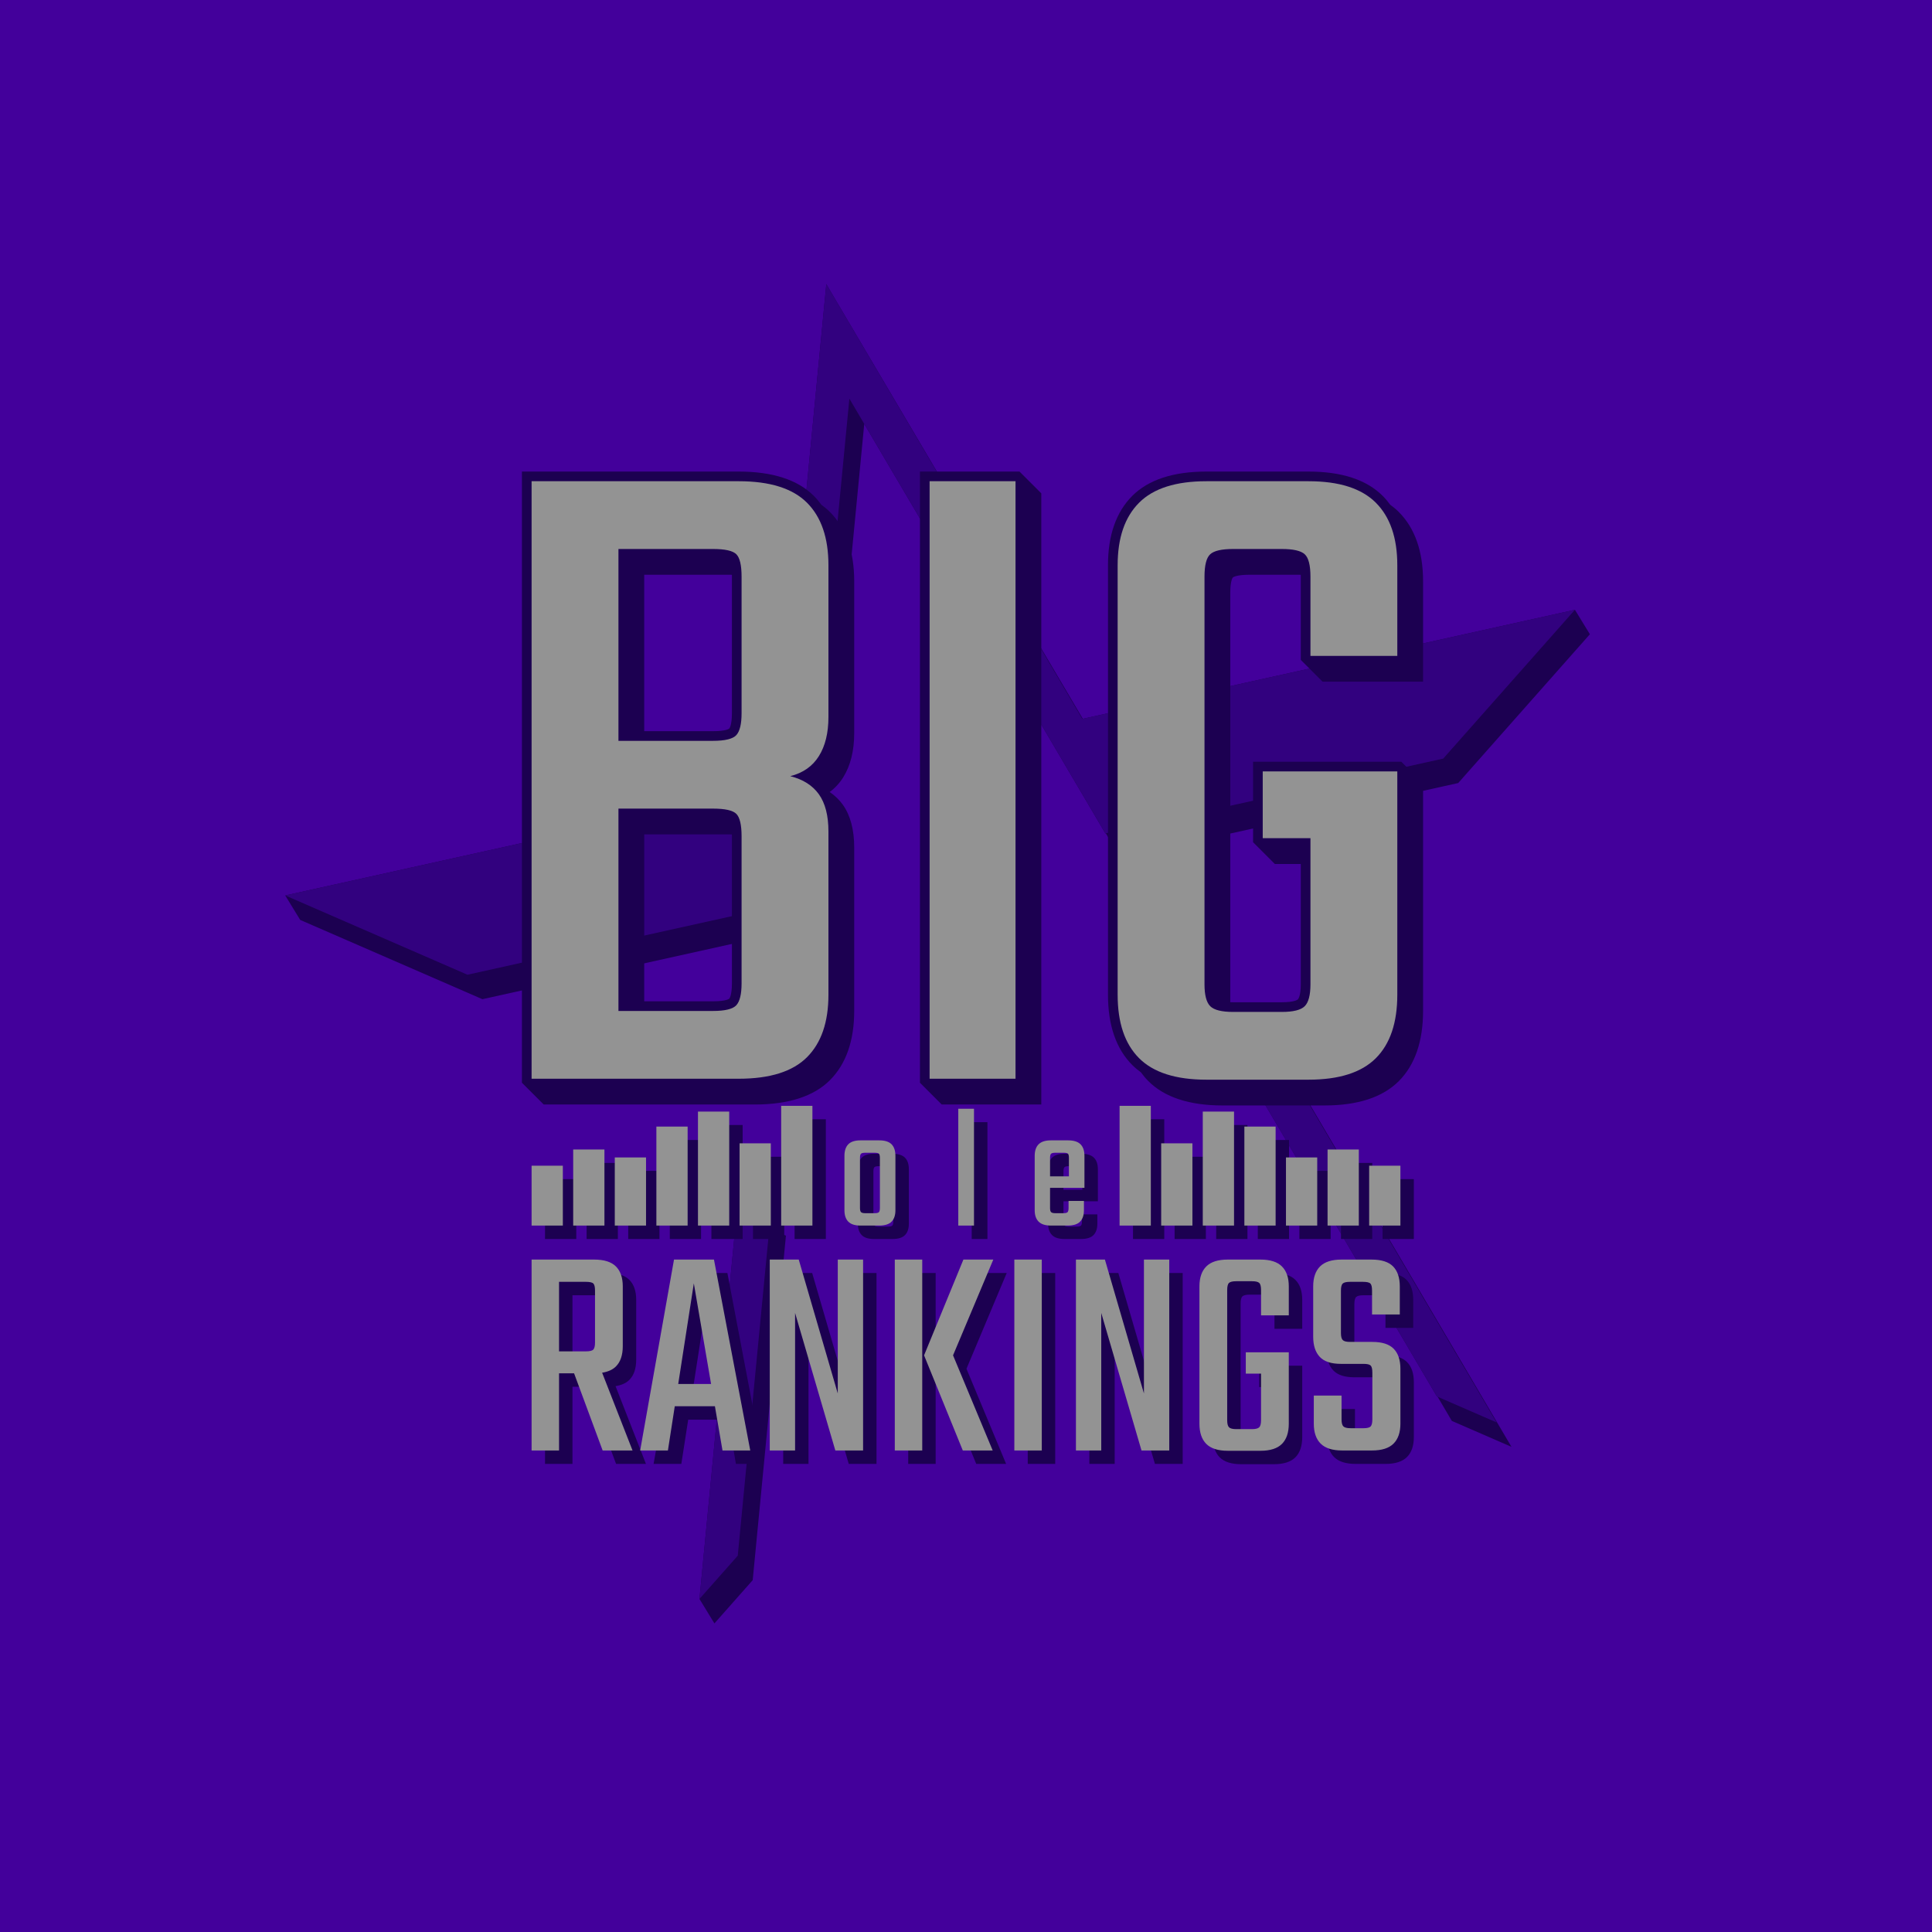
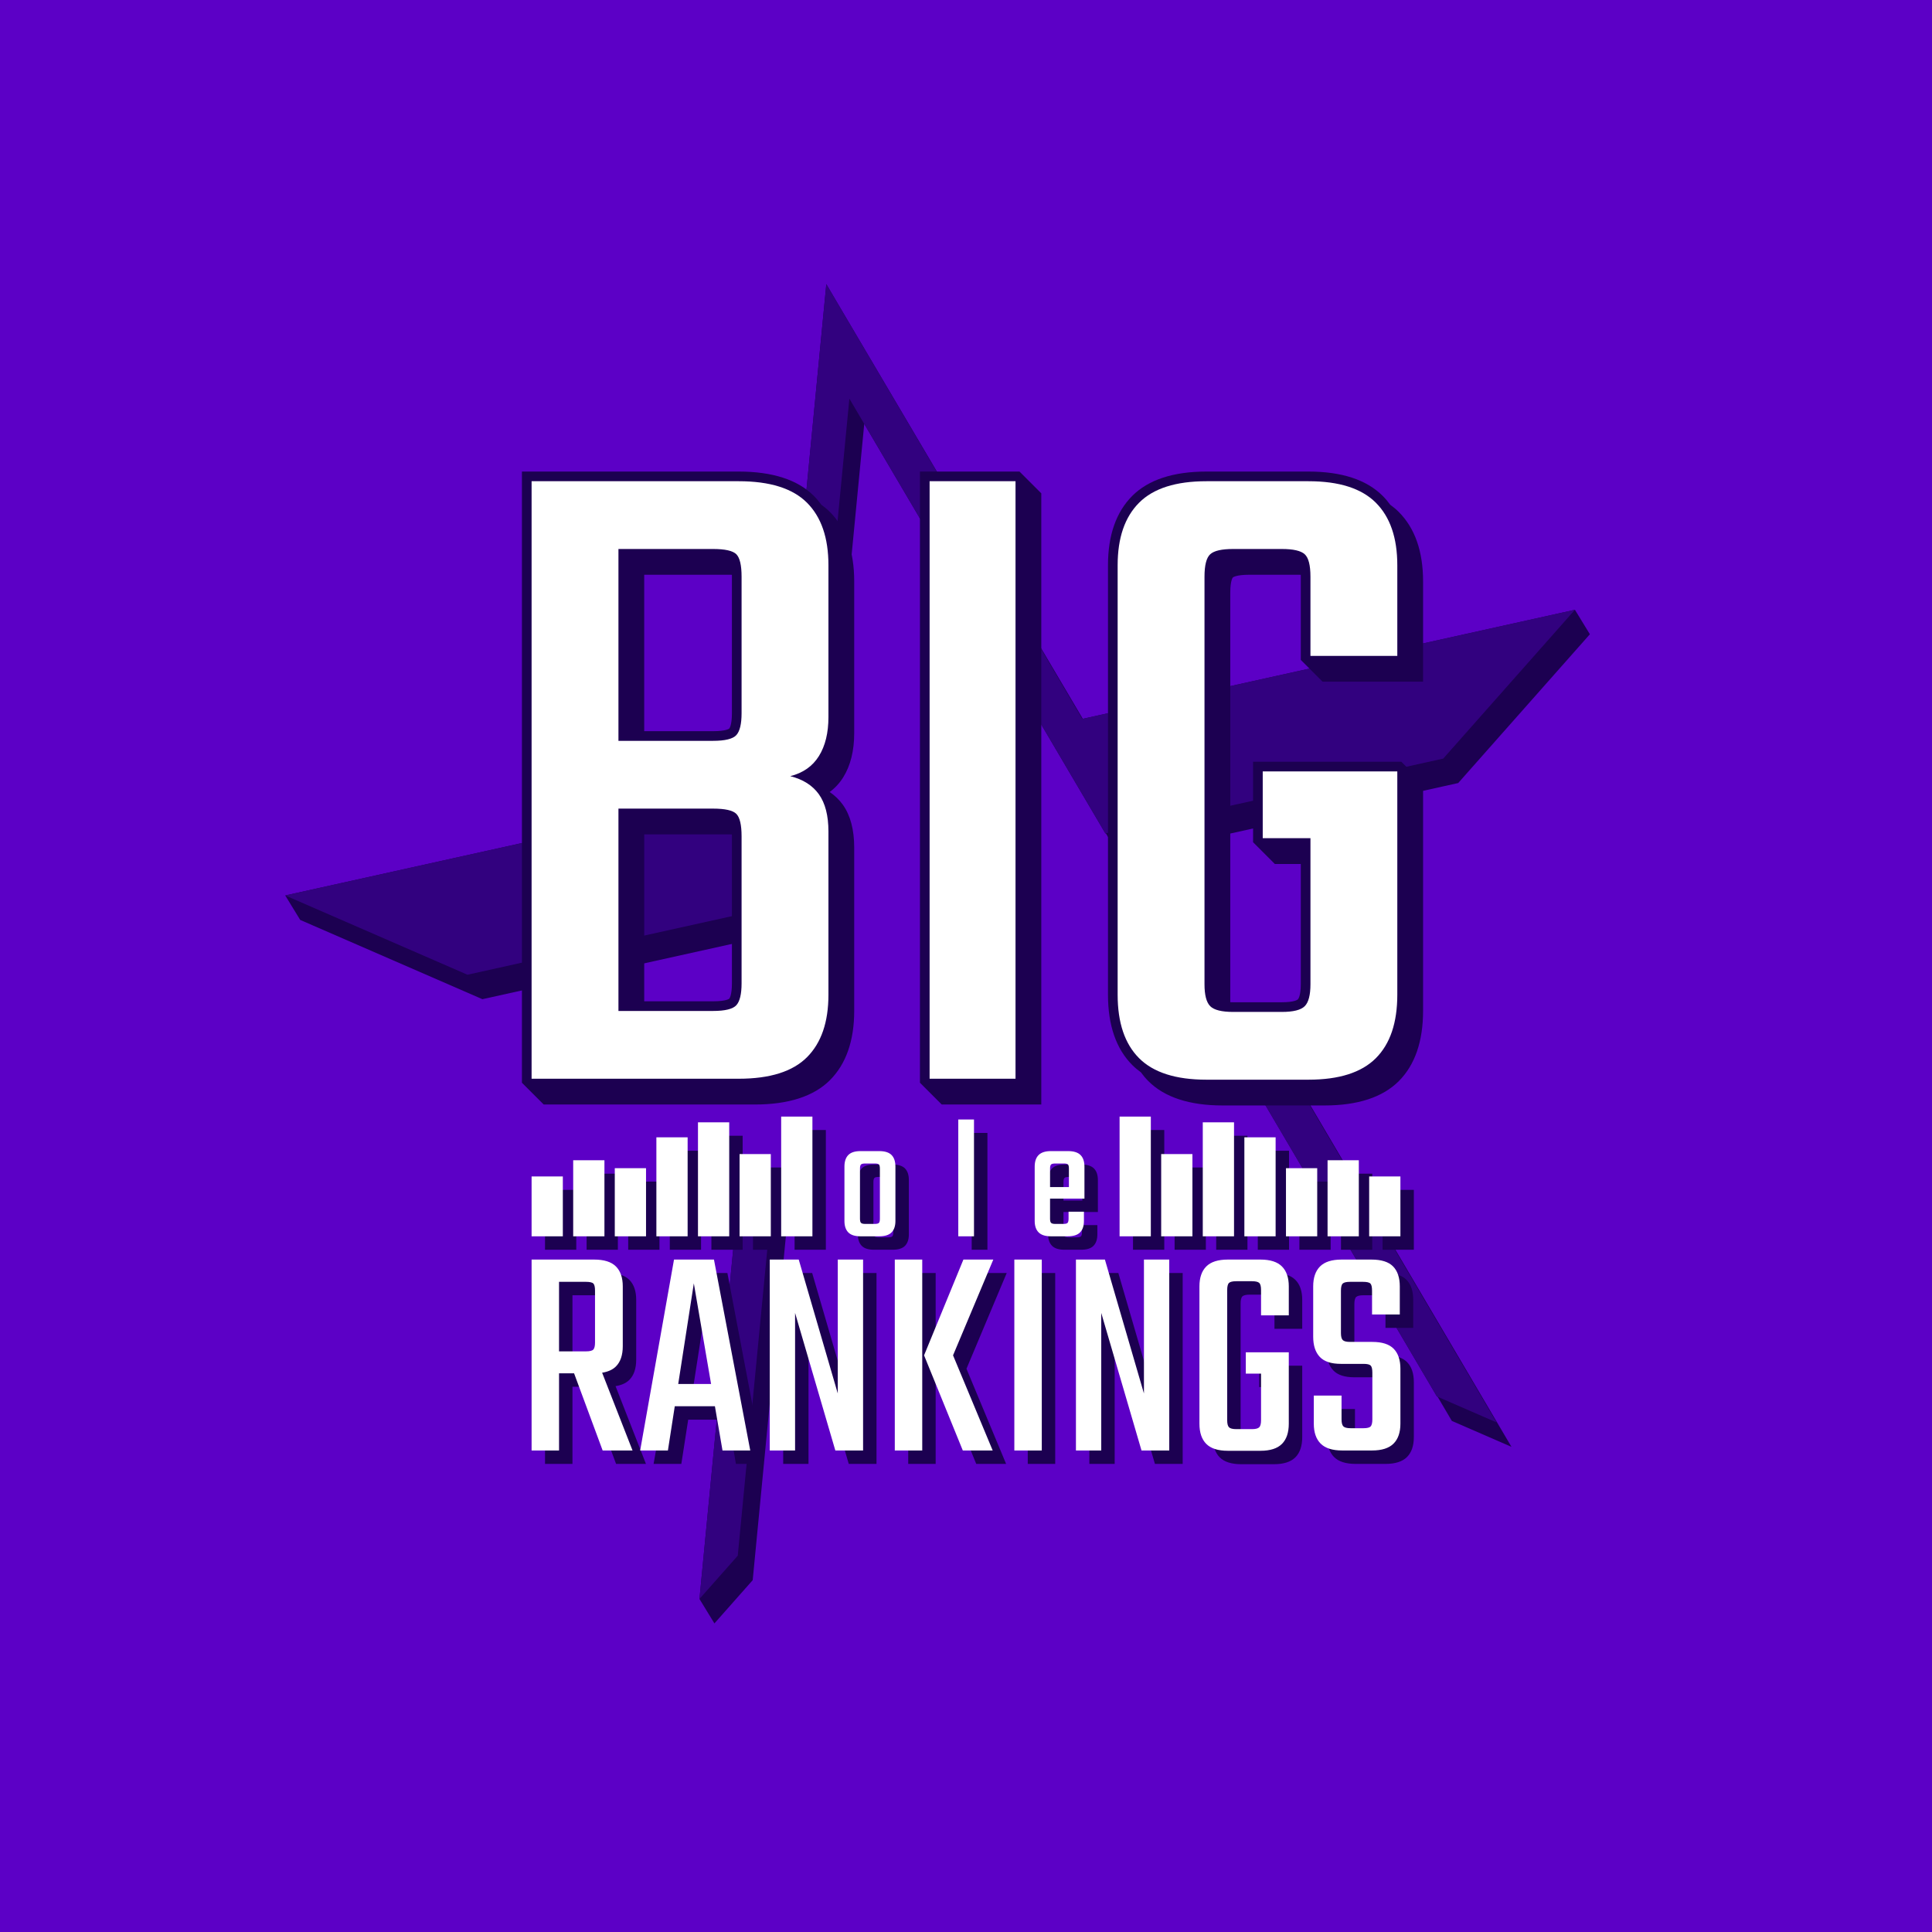
<svg xmlns="http://www.w3.org/2000/svg" version="1.1" id="Layer_1" x="0px" y="0px" width="720px" height="720px" viewBox="0 0 720 720" enable-background="new 0 0 720 720" xml:space="preserve">
-   <rect fill="#43009B" width="720" height="720" />
+   <rect fill="#5C00C6" width="720" height="720" />
  <polygon fill="#1C0051" points="486.281,408.772 480.832,399.518 470.906,410.733 535.489,520.421 535.765,520.541 541.062,529.537   563.284,539.204 486.404,408.634 " />
  <polygon fill="#1C0051" points="543.426,291.817 592.502,236.367 586.93,227.251 403.526,267.875 313.485,115.298 307.942,105.883   289.885,293.048 106.302,333.711 111.874,342.827 179.776,372.367 304.054,344.84 322.082,157.974 411.942,310.591 412.123,310.551   417.515,319.708 " />
  <polygon fill="#1C0051" points="287.322,451.396 275.121,446.088 260.669,595.885 266.242,605.001 280.511,588.879 292.894,460.513   286.702,457.818 " />
  <g>
    <polygon fill="#32017F" points="470.906,410.733 535.489,520.421 557.712,530.088 480.832,399.518  " />
    <polygon fill="#32017F" points="174.204,363.251 298.481,335.724 316.538,148.559 411.942,310.591 537.854,282.701 586.93,227.251    403.346,267.916 307.942,105.883 289.885,293.048 106.302,333.711  " />
    <polygon fill="#32017F" points="287.322,451.396 275.121,446.088 260.669,595.885 274.938,579.763  " />
  </g>
  <path fill="#1C0051" d="M281.302,185.34h-77.189v222.676h77.189c11.616,0,20.098-2.668,25.434-8.004  c5.336-5.335,8.004-13.1,8.004-23.299v-60.827c0-5.925-1.189-10.549-3.558-13.873c-2.373-3.317-5.931-5.568-10.671-6.758  c4.74-1.185,8.298-3.674,10.671-7.471c2.368-3.79,3.558-8.653,3.558-14.584v-56.558c0-10.193-2.668-17.964-8.004-23.3  S292.918,185.34,281.302,185.34z M282.369,372.444c0,4.035-0.656,6.759-1.957,8.182c-1.306,1.423-4.213,2.134-8.715,2.134h-35.215  v-75.411h35.215c4.502,0,7.409,0.656,8.715,1.957c1.301,1.306,1.957,4.09,1.957,8.358V372.444z M282.369,271.777  c0,4.035-0.656,6.759-1.957,8.182c-1.306,1.423-4.213,2.134-8.715,2.134h-35.215v-71.498h35.215c4.502,0,7.409,0.656,8.715,1.957  c1.301,1.306,1.957,4.091,1.957,8.359V271.777z M352.443,185.34h32.015v222.676h-32.015V185.34z M494.37,250.435v-29.523  c0-4.269-0.711-7.054-2.135-8.359c-1.422-1.301-4.268-1.957-8.537-1.957h-6.047h-5.691h-6.402c-4.27,0-7.115,0.656-8.537,1.957  c-1.424,1.306-2.135,4.091-2.135,8.359V372.8c0,4.035,0.711,6.759,2.135,8.182c1.422,1.423,4.268,2.134,8.537,2.134h6.758h3.201  h8.182c4.27,0,7.115-0.711,8.537-2.134c1.424-1.423,2.135-4.146,2.135-8.182v-54.424h-17.785v-24.9h50.154v17.074v7.826v58.337  c0,10.438-2.668,18.319-8.004,23.655c-5.334,5.335-13.693,8.003-25.076,8.003h-18.143h-3.201h-16.719  c-11.383,0-19.742-2.668-25.078-8.003c-5.334-5.336-8.002-13.218-8.002-23.655v-160.07c0-10.193,2.668-17.964,8.002-23.3  c5.336-5.336,13.695-8.003,25.078-8.003h16.363h5.691h16.008c11.383,0,19.742,2.667,25.076,8.003  c5.336,5.336,8.004,13.106,8.004,23.3v33.792H494.37z" />
  <path fill="#1C0051" d="M234.535,514.243c1.705-1.705,2.558-4.223,2.558-7.558V484.41c0-3.258-0.853-5.74-2.558-7.444  c-1.704-1.705-4.414-2.558-8.126-2.558H213.34h-8.865h-1.363v71.146h10.229V516.8h5.605l10.646,28.754h11.138l-11.332-28.981  C231.609,516.22,233.329,515.449,234.535,514.243z M213.34,482.705h10.001c1.438,0,2.367,0.21,2.784,0.625  c0.416,0.417,0.625,1.308,0.625,2.671v19.32c0,1.29-0.209,2.16-0.625,2.614c-0.417,0.455-1.346,0.682-2.784,0.682H213.34V482.705z   M256.186,474.408l-12.615,71.146h10.343l2.556-16.479h14.961l2.826,16.479h10.343l-13.524-71.146H256.186z M257.756,520.778  l5.817-37.505l6.433,37.505H257.756z M317.215,474.408h9.434v71.146h-10.342l-15.002-51.256v51.256h-9.434v-71.146h10.797  l14.547,49.893V474.408z M375.176,474.408l-15.002,35.687l14.775,35.459h-11.139l-14.434-35.459l14.661-35.687H375.176z   M338.467,474.408h10.229v71.146h-10.229V474.408z M383.016,474.408h10.229v71.146h-10.229V474.408z M431.316,474.408h9.434v71.146  h-10.342l-15.002-51.256v51.256h-9.434v-71.146h10.797l14.547,49.893V474.408z M482.742,476.966  c1.705,1.704,2.558,4.187,2.558,7.444v10.797h-10.342v-9.433c0-1.364-0.228-2.254-0.683-2.671c-0.454-0.416-1.363-0.626-2.728-0.626  h-1.932h-1.819h-2.044c-1.364,0-2.274,0.21-2.729,0.626c-0.453,0.417-0.682,1.307-0.682,2.671v48.528  c0,1.289,0.229,2.159,0.682,2.614c0.455,0.454,1.365,0.682,2.729,0.682h2.159h1.022h2.613c1.364,0,2.273-0.228,2.728-0.682  c0.455-0.455,0.683-1.325,0.683-2.614v-17.389h-5.683v-7.955H485.3v5.455v2.5v18.639c0,3.335-0.853,5.853-2.558,7.558  c-1.704,1.705-4.375,2.557-8.012,2.557h-5.796h-1.022h-5.342c-3.637,0-6.308-0.852-8.013-2.557  c-1.704-1.705-2.558-4.223-2.558-7.558V484.41c0-3.258,0.854-5.74,2.558-7.444c1.705-1.705,4.376-2.558,8.013-2.558h5.227h1.819  h5.114C478.367,474.408,481.038,475.261,482.742,476.966z M526.895,515.096v20.457c0,3.259-0.853,5.739-2.558,7.444  c-1.704,1.704-4.375,2.557-8.013,2.557h-11.138c-3.637,0-6.308-0.853-8.013-2.557c-1.704-1.705-2.557-4.186-2.557-7.444v-10.456  h10.343v8.864c0,1.29,0.227,2.159,0.682,2.614c0.454,0.455,1.364,0.683,2.728,0.683h4.773c1.364,0,2.253-0.228,2.671-0.683  c0.415-0.455,0.625-1.324,0.625-2.614v-17.388c0-1.364-0.21-2.254-0.625-2.671c-0.418-0.415-1.307-0.625-2.671-0.625h-8.411  c-3.636,0-6.27-0.87-7.897-2.614c-1.631-1.742-2.444-4.242-2.444-7.501V484.41c0-3.258,0.854-5.74,2.558-7.444  c1.705-1.705,4.375-2.558,8.013-2.558h11.137c3.712,0,6.402,0.853,8.07,2.558c1.665,1.704,2.5,4.187,2.5,7.444v10.456h-10.343  v-8.865c0-1.363-0.209-2.254-0.624-2.671c-0.418-0.415-1.347-0.625-2.784-0.625h-4.773c-1.365,0-2.274,0.21-2.728,0.625  c-0.455,0.417-0.684,1.308-0.684,2.671v15.797c0,1.289,0.229,2.16,0.684,2.614c0.453,0.455,1.362,0.683,2.728,0.683h8.296  c3.637,0,6.288,0.852,7.955,2.557C526.06,509.356,526.895,511.839,526.895,515.096z" />
  <g>
    <g>
-       <rect x="203.111" y="439.427" fill="#1C0051" width="11.645" height="22.31" />
-       <rect x="218.612" y="433.389" fill="#1C0051" width="11.646" height="28.348" />
-       <rect x="234.114" y="436.347" fill="#1C0051" width="11.646" height="25.39" />
-       <rect x="249.616" y="424.844" fill="#1C0051" width="11.645" height="36.893" />
-       <rect x="265.118" y="419.257" fill="#1C0051" width="11.645" height="42.479" />
-       <rect x="280.619" y="431.088" fill="#1C0051" width="11.646" height="30.648" />
-       <rect x="296.121" y="417.117" fill="#1C0051" width="11.646" height="44.619" />
+       <rect x="203.111" y="443.431" fill="#1C0051" width="11.645" height="22.31" />
+       <rect x="218.612" y="437.393" fill="#1C0051" width="11.646" height="28.348" />
+       <rect x="234.114" y="440.351" fill="#1C0051" width="11.646" height="25.39" />
+       <rect x="249.616" y="428.848" fill="#1C0051" width="11.645" height="36.893" />
+       <rect x="265.118" y="423.261" fill="#1C0051" width="11.645" height="42.479" />
+       <rect x="280.619" y="435.092" fill="#1C0051" width="11.646" height="30.648" />
+       <rect x="296.121" y="421.121" fill="#1C0051" width="11.646" height="44.619" />
    </g>
    <g>
-       <rect x="515.25" y="439.427" fill="#1C0051" width="11.645" height="22.31" />
-       <rect x="499.748" y="433.389" fill="#1C0051" width="11.645" height="28.348" />
-       <rect x="484.246" y="436.347" fill="#1C0051" width="11.645" height="25.39" />
-       <rect x="468.744" y="424.844" fill="#1C0051" width="11.645" height="36.893" />
-       <rect x="453.242" y="419.257" fill="#1C0051" width="11.646" height="42.479" />
-       <rect x="437.74" y="431.088" fill="#1C0051" width="11.646" height="30.648" />
-       <rect x="422.239" y="417.117" fill="#1C0051" width="11.646" height="44.619" />
+       <rect x="515.25" y="443.431" fill="#1C0051" width="11.645" height="22.31" />
+       <rect x="499.748" y="437.393" fill="#1C0051" width="11.645" height="28.348" />
+       <rect x="484.246" y="440.351" fill="#1C0051" width="11.645" height="25.39" />
+       <rect x="468.744" y="428.848" fill="#1C0051" width="11.645" height="36.893" />
+       <rect x="453.242" y="423.261" fill="#1C0051" width="11.646" height="42.479" />
+       <rect x="437.74" y="435.092" fill="#1C0051" width="11.646" height="30.648" />
+       <rect x="422.239" y="421.121" fill="#1C0051" width="11.646" height="44.619" />
    </g>
    <g>
-       <path fill="#1C0051" d="M332.65,429.981h-3.253h-0.391h-3.319c-2.082,0-3.601,0.488-4.555,1.465    c-0.955,0.976-1.432,2.419-1.432,4.327v12.429v3.188v4.62c0,1.866,0.477,3.286,1.432,4.263c0.954,0.976,2.473,1.464,4.555,1.464    h2.994h0.521h3.448c2.125,0,3.666-0.488,4.621-1.464c0.953-0.977,1.431-2.396,1.431-4.263v-4.685v-2.733v-12.819    c0-1.908-0.478-3.352-1.431-4.327C336.316,430.47,334.775,429.981,332.65,429.981z M332.911,451.326v3.839    c0,0.781-0.12,1.302-0.358,1.562c-0.238,0.261-0.771,0.391-1.594,0.391h-1.757h-0.521h-1.236c-0.781,0-1.302-0.13-1.563-0.391    c-0.26-0.26-0.39-0.78-0.39-1.562v-3.774v-3.188v-11.648c0-0.823,0.13-1.354,0.39-1.594c0.261-0.238,0.781-0.358,1.563-0.358    h1.562h0.391h1.562c0.823,0,1.355,0.12,1.594,0.358c0.238,0.239,0.358,0.771,0.358,1.594v12.039V451.326z" />
-       <rect x="362.127" y="418.203" fill="#1C0051" width="5.856" height="43.534" />
-       <path fill="#1C0051" d="M407.683,431.446c-0.976-0.977-2.527-1.465-4.652-1.465h-2.798h-0.847h-2.732    c-2.083,0-3.612,0.488-4.588,1.465c-0.977,0.976-1.464,2.419-1.464,4.327v20.237c0,1.866,0.487,3.286,1.464,4.263    c0.976,0.976,2.505,1.464,4.588,1.464h2.732h0.521h2.993c2.125,0,3.665-0.488,4.62-1.464c0.953-0.977,1.432-2.396,1.432-4.263    v-3.448h-5.727v2.603c0,0.781-0.12,1.302-0.358,1.562c-0.238,0.261-0.771,0.391-1.594,0.391h-1.366h-0.521h-1.105    c-0.781,0-1.302-0.13-1.563-0.391c-0.26-0.26-0.39-0.758-0.39-1.496v-7.549h12.819v-0.846v-3.449v-7.613    C409.147,433.865,408.659,432.422,407.683,431.446z M396.328,443.387v-6.897c0-0.781,0.13-1.29,0.39-1.529    c0.261-0.238,0.781-0.358,1.563-0.358h1.105h0.847h1.236c0.78,0,1.29,0.12,1.529,0.358c0.237,0.239,0.357,0.748,0.357,1.529v6.897    H396.328z" />
+       <path fill="#1C0051" d="M332.65,433.985h-3.253h-0.391h-3.319c-2.082,0-3.601,0.488-4.555,1.465    c-0.955,0.976-1.432,2.419-1.432,4.327v12.429v3.188v4.62c0,1.866,0.477,3.286,1.432,4.263c0.954,0.976,2.473,1.464,4.555,1.464    h2.994h0.521h3.448c2.125,0,3.666-0.488,4.621-1.464c0.953-0.977,1.431-2.396,1.431-4.263v-4.685v-2.733v-12.819    c0-1.908-0.478-3.352-1.431-4.327C336.316,434.474,334.775,433.985,332.65,433.985z M332.911,455.33v3.839    c0,0.781-0.12,1.302-0.358,1.562c-0.238,0.261-0.771,0.391-1.594,0.391h-1.757h-0.521h-1.236c-0.781,0-1.302-0.13-1.563-0.391    c-0.26-0.26-0.39-0.78-0.39-1.562v-3.774v-3.188v-11.648c0-0.823,0.13-1.354,0.39-1.594c0.261-0.238,0.781-0.358,1.563-0.358    h1.562h0.391h1.562c0.823,0,1.355,0.12,1.594,0.358c0.238,0.239,0.358,0.771,0.358,1.594v12.039V455.33z" />
+       <rect x="362.127" y="422.207" fill="#1C0051" width="5.856" height="43.534" />
+       <path fill="#1C0051" d="M407.683,435.45c-0.976-0.977-2.527-1.465-4.652-1.465h-2.798h-0.847h-2.732    c-2.083,0-3.612,0.488-4.588,1.465c-0.977,0.976-1.464,2.419-1.464,4.327v20.237c0,1.866,0.487,3.286,1.464,4.263    c0.976,0.976,2.505,1.464,4.588,1.464h2.732h0.521h2.993c2.125,0,3.665-0.488,4.62-1.464c0.953-0.977,1.432-2.396,1.432-4.263    v-3.448h-5.727v2.603c0,0.781-0.12,1.302-0.358,1.562c-0.238,0.261-0.771,0.391-1.594,0.391h-1.366h-0.521h-1.105    c-0.781,0-1.302-0.13-1.563-0.391c-0.26-0.26-0.39-0.758-0.39-1.496v-7.549h12.819v-0.846v-3.449v-7.613    C409.147,437.869,408.659,436.426,407.683,435.45z M396.328,447.391v-6.897c0-0.781,0.13-1.29,0.39-1.529    c0.261-0.238,0.781-0.358,1.563-0.358h1.105h0.847h1.236c0.78,0,1.29,0.12,1.529,0.358c0.237,0.239,0.357,0.748,0.357,1.529v6.897    H396.328z" />
    </g>
  </g>
-   <path fill="#939393" d="M229.532,509.24c1.705-1.705,2.558-4.223,2.558-7.558v-22.275c0-3.258-0.853-5.74-2.558-7.444  c-1.704-1.705-4.414-2.558-8.126-2.558h-13.069h-8.865h-1.363v71.146h10.229v-28.754h5.605l10.646,28.754h11.138l-11.332-28.981  C226.606,511.217,228.326,510.446,229.532,509.24z M208.337,477.702h10.001c1.438,0,2.367,0.21,2.784,0.625  c0.416,0.417,0.625,1.308,0.625,2.671v19.32c0,1.29-0.209,2.16-0.625,2.614c-0.417,0.455-1.346,0.682-2.784,0.682h-10.001V477.702z   M251.183,469.405l-12.615,71.146h10.343l2.556-16.479h14.961l2.826,16.479h10.343l-13.524-71.146H251.183z M252.753,515.775  l5.817-37.505l6.433,37.505H252.753z M312.212,469.405h9.434v71.146h-10.342l-15.002-51.256v51.256h-9.434v-71.146h10.797  l14.547,49.893V469.405z M370.173,469.405l-15.002,35.687l14.775,35.459h-11.139l-14.434-35.459l14.661-35.687H370.173z   M333.464,469.405h10.229v71.146h-10.229V469.405z M378.013,469.405h10.229v71.146h-10.229V469.405z M426.313,469.405h9.434v71.146  h-10.342l-15.002-51.256v51.256h-9.434v-71.146h10.797l14.547,49.893V469.405z M477.739,471.963  c1.705,1.704,2.558,4.187,2.558,7.444v10.797h-10.342v-9.433c0-1.364-0.228-2.254-0.683-2.671c-0.454-0.416-1.363-0.626-2.728-0.626  h-1.932h-1.819h-2.044c-1.364,0-2.274,0.21-2.729,0.626c-0.453,0.417-0.682,1.307-0.682,2.671V529.3  c0,1.289,0.229,2.159,0.682,2.614c0.455,0.454,1.365,0.682,2.729,0.682h2.159h1.022h2.613c1.364,0,2.273-0.228,2.728-0.682  c0.455-0.455,0.683-1.325,0.683-2.614v-17.389h-5.683v-7.955h16.024v5.455v2.5v18.639c0,3.335-0.853,5.853-2.558,7.558  c-1.704,1.705-4.375,2.557-8.012,2.557h-5.796h-1.022h-5.342c-3.637,0-6.308-0.852-8.013-2.557  c-1.704-1.705-2.558-4.223-2.558-7.558v-51.143c0-3.258,0.854-5.74,2.558-7.444c1.705-1.705,4.376-2.558,8.013-2.558h5.227h1.819  h5.114C473.364,469.405,476.035,470.258,477.739,471.963z M521.892,510.093v20.457c0,3.259-0.853,5.739-2.558,7.444  c-1.704,1.704-4.375,2.557-8.013,2.557h-11.138c-3.637,0-6.308-0.853-8.013-2.557c-1.704-1.705-2.557-4.186-2.557-7.444v-10.456  h10.343v8.864c0,1.29,0.227,2.159,0.682,2.614c0.454,0.455,1.364,0.683,2.728,0.683h4.773c1.364,0,2.253-0.228,2.671-0.683  c0.415-0.455,0.625-1.324,0.625-2.614V511.57c0-1.364-0.21-2.254-0.625-2.671c-0.418-0.415-1.307-0.625-2.671-0.625h-8.411  c-3.636,0-6.27-0.87-7.897-2.614c-1.631-1.742-2.444-4.242-2.444-7.501v-18.752c0-3.258,0.854-5.74,2.558-7.444  c1.705-1.705,4.375-2.558,8.013-2.558h11.137c3.712,0,6.402,0.853,8.07,2.558c1.665,1.704,2.5,4.187,2.5,7.444v10.456h-10.343  v-8.865c0-1.363-0.209-2.254-0.624-2.671c-0.418-0.415-1.347-0.625-2.784-0.625h-4.773c-1.365,0-2.274,0.21-2.728,0.625  c-0.455,0.417-0.684,1.308-0.684,2.671v15.797c0,1.289,0.229,2.16,0.684,2.614c0.453,0.455,1.362,0.683,2.728,0.683h8.296  c3.637,0,6.288,0.852,7.955,2.557C521.057,504.354,521.892,506.836,521.892,510.093z" />
+   <path fill="#FFFFFF" d="M229.532,509.24c1.705-1.705,2.558-4.223,2.558-7.558v-22.275c0-3.258-0.853-5.74-2.558-7.444  c-1.704-1.705-4.414-2.558-8.126-2.558h-13.069h-8.865h-1.363v71.146h10.229v-28.754h5.605l10.646,28.754h11.138l-11.332-28.981  C226.606,511.217,228.326,510.446,229.532,509.24z M208.337,477.702h10.001c1.438,0,2.367,0.21,2.784,0.625  c0.416,0.417,0.625,1.308,0.625,2.671v19.32c0,1.29-0.209,2.16-0.625,2.614c-0.417,0.455-1.346,0.682-2.784,0.682h-10.001V477.702z   M251.183,469.405l-12.615,71.146h10.343l2.556-16.479h14.961l2.826,16.479h10.343l-13.524-71.146H251.183z M252.753,515.775  l5.817-37.505l6.433,37.505H252.753z M312.212,469.405h9.434v71.146h-10.342l-15.002-51.256v51.256h-9.434v-71.146h10.797  l14.547,49.893V469.405z M370.173,469.405l-15.002,35.687l14.775,35.459h-11.139l-14.434-35.459l14.661-35.687H370.173z   M333.464,469.405h10.229v71.146h-10.229V469.405z M378.013,469.405h10.229v71.146h-10.229V469.405z M426.313,469.405h9.434v71.146  h-10.342l-15.002-51.256v51.256h-9.434v-71.146h10.797l14.547,49.893V469.405z M477.739,471.963  c1.705,1.704,2.558,4.187,2.558,7.444v10.797h-10.342v-9.433c0-1.364-0.228-2.254-0.683-2.671c-0.454-0.416-1.363-0.626-2.728-0.626  h-1.932h-1.819h-2.044c-1.364,0-2.274,0.21-2.729,0.626c-0.453,0.417-0.682,1.307-0.682,2.671V529.3  c0,1.289,0.229,2.159,0.682,2.614c0.455,0.454,1.365,0.682,2.729,0.682h2.159h1.022h2.613c1.364,0,2.273-0.228,2.728-0.682  c0.455-0.455,0.683-1.325,0.683-2.614v-17.389h-5.683v-7.955h16.024v5.455v2.5v18.639c0,3.335-0.853,5.853-2.558,7.558  c-1.704,1.705-4.375,2.557-8.012,2.557h-5.796h-1.022h-5.342c-3.637,0-6.308-0.852-8.013-2.557  c-1.704-1.705-2.558-4.223-2.558-7.558v-51.143c0-3.258,0.854-5.74,2.558-7.444c1.705-1.705,4.376-2.558,8.013-2.558h5.227h1.819  h5.114C473.364,469.405,476.035,470.258,477.739,471.963z M521.892,510.093v20.457c0,3.259-0.853,5.739-2.558,7.444  c-1.704,1.704-4.375,2.557-8.013,2.557h-11.138c-3.637,0-6.308-0.853-8.013-2.557c-1.704-1.705-2.557-4.186-2.557-7.444v-10.456  h10.343v8.864c0,1.29,0.227,2.159,0.682,2.614c0.454,0.455,1.364,0.683,2.728,0.683h4.773c1.364,0,2.253-0.228,2.671-0.683  c0.415-0.455,0.625-1.324,0.625-2.614V511.57c0-1.364-0.21-2.254-0.625-2.671c-0.418-0.415-1.307-0.625-2.671-0.625h-8.411  c-3.636,0-6.27-0.87-7.897-2.614c-1.631-1.742-2.444-4.242-2.444-7.501v-18.752c0-3.258,0.854-5.74,2.558-7.444  c1.705-1.705,4.375-2.558,8.013-2.558h11.137c3.712,0,6.402,0.853,8.07,2.558c1.665,1.704,2.5,4.187,2.5,7.444v10.456h-10.343  v-8.865c0-1.363-0.209-2.254-0.624-2.671c-0.418-0.415-1.347-0.625-2.784-0.625h-4.773c-1.365,0-2.274,0.21-2.728,0.625  c-0.455,0.417-0.684,1.308-0.684,2.671v15.797c0,1.289,0.229,2.16,0.684,2.614c0.453,0.455,1.362,0.683,2.728,0.683h8.296  c3.637,0,6.288,0.852,7.955,2.557C521.057,504.354,521.892,506.836,521.892,510.093z" />
  <g>
-     <rect x="198.108" y="434.424" fill="#939393" width="11.645" height="22.31" />
-     <rect x="213.609" y="428.386" fill="#939393" width="11.646" height="28.348" />
-     <rect x="229.111" y="431.344" fill="#939393" width="11.646" height="25.39" />
-     <rect x="244.613" y="419.841" fill="#939393" width="11.645" height="36.893" />
-     <rect x="260.115" y="414.254" fill="#939393" width="11.645" height="42.479" />
-     <rect x="275.616" y="426.085" fill="#939393" width="11.646" height="30.648" />
-     <rect x="291.118" y="412.114" fill="#939393" width="11.646" height="44.619" />
+     <rect x="198.108" y="438.428" fill="#FFFFFF" width="11.645" height="22.31" />
+     <rect x="213.609" y="432.39" fill="#FFFFFF" width="11.646" height="28.348" />
+     <rect x="229.111" y="435.348" fill="#FFFFFF" width="11.646" height="25.39" />
+     <rect x="244.613" y="423.845" fill="#FFFFFF" width="11.645" height="36.893" />
+     <rect x="260.115" y="418.258" fill="#FFFFFF" width="11.645" height="42.479" />
+     <rect x="275.616" y="430.089" fill="#FFFFFF" width="11.646" height="30.648" />
+     <rect x="291.118" y="416.118" fill="#FFFFFF" width="11.646" height="44.619" />
  </g>
  <g>
-     <rect x="510.247" y="434.424" fill="#939393" width="11.645" height="22.31" />
-     <rect x="494.745" y="428.386" fill="#939393" width="11.645" height="28.348" />
-     <rect x="479.243" y="431.344" fill="#939393" width="11.645" height="25.39" />
-     <rect x="463.741" y="419.841" fill="#939393" width="11.645" height="36.893" />
-     <rect x="448.239" y="414.254" fill="#939393" width="11.646" height="42.479" />
-     <rect x="432.737" y="426.085" fill="#939393" width="11.646" height="30.648" />
-     <rect x="417.236" y="412.114" fill="#939393" width="11.646" height="44.619" />
+     <rect x="510.247" y="438.428" fill="#FFFFFF" width="11.645" height="22.31" />
+     <rect x="494.745" y="432.39" fill="#FFFFFF" width="11.645" height="28.348" />
+     <rect x="479.243" y="435.348" fill="#FFFFFF" width="11.645" height="25.39" />
+     <rect x="463.741" y="423.845" fill="#FFFFFF" width="11.645" height="36.893" />
+     <rect x="448.239" y="418.258" fill="#FFFFFF" width="11.646" height="42.479" />
+     <rect x="432.737" y="430.089" fill="#FFFFFF" width="11.646" height="30.648" />
+     <rect x="417.236" y="416.118" fill="#FFFFFF" width="11.646" height="44.619" />
  </g>
  <g>
-     <path fill="#939393" d="M327.647,424.979h-3.253h-0.391h-3.319c-2.082,0-3.601,0.488-4.555,1.465   c-0.955,0.976-1.432,2.419-1.432,4.327v12.429v3.188v4.62c0,1.866,0.477,3.286,1.432,4.263c0.954,0.976,2.473,1.464,4.555,1.464   h2.994h0.521h3.448c2.125,0,3.666-0.488,4.621-1.464c0.953-0.977,1.431-2.396,1.431-4.263v-4.685v-2.733v-12.819   c0-1.908-0.478-3.352-1.431-4.327C331.313,425.467,329.772,424.979,327.647,424.979z M327.908,446.323v3.839   c0,0.781-0.12,1.302-0.358,1.562c-0.238,0.261-0.771,0.391-1.594,0.391h-1.757h-0.521h-1.236c-0.781,0-1.302-0.13-1.563-0.391   c-0.26-0.26-0.39-0.78-0.39-1.562v-3.774v-3.188v-11.648c0-0.823,0.13-1.354,0.39-1.594c0.261-0.238,0.781-0.358,1.563-0.358h1.562   h0.391h1.562c0.823,0,1.355,0.12,1.594,0.358c0.238,0.239,0.358,0.771,0.358,1.594v12.039V446.323z" />
-     <rect x="357.124" y="413.2" fill="#939393" width="5.856" height="43.534" />
-     <path fill="#939393" d="M402.68,426.443c-0.976-0.977-2.527-1.465-4.652-1.465h-2.798h-0.847h-2.732   c-2.083,0-3.612,0.488-4.588,1.465c-0.977,0.976-1.464,2.419-1.464,4.327v20.237c0,1.866,0.487,3.286,1.464,4.263   c0.976,0.976,2.505,1.464,4.588,1.464h2.732h0.521h2.993c2.125,0,3.665-0.488,4.62-1.464c0.953-0.977,1.432-2.396,1.432-4.263   v-3.448h-5.727v2.603c0,0.781-0.12,1.302-0.358,1.562c-0.238,0.261-0.771,0.391-1.594,0.391h-1.366h-0.521h-1.105   c-0.781,0-1.302-0.13-1.563-0.391c-0.26-0.26-0.39-0.758-0.39-1.496v-7.549h12.819v-0.846v-3.449v-7.613   C404.145,428.862,403.656,427.419,402.68,426.443z M391.325,438.384v-6.897c0-0.781,0.13-1.29,0.39-1.529   c0.261-0.238,0.781-0.358,1.563-0.358h1.105h0.847h1.236c0.78,0,1.29,0.12,1.529,0.358c0.237,0.239,0.357,0.748,0.357,1.529v6.897   H391.325z" />
+     <path fill="#FFFFFF" d="M327.647,428.982h-3.253h-0.391h-3.319c-2.082,0-3.601,0.488-4.555,1.465   c-0.955,0.976-1.432,2.419-1.432,4.327v12.429v3.188v4.62c0,1.866,0.477,3.286,1.432,4.263c0.954,0.976,2.473,1.464,4.555,1.464   h2.994h0.521h3.448c2.125,0,3.666-0.488,4.621-1.464c0.953-0.977,1.431-2.396,1.431-4.263v-4.685v-2.733v-12.819   c0-1.908-0.478-3.352-1.431-4.327C331.313,429.471,329.772,428.982,327.647,428.982z M327.908,450.327v3.839   c0,0.781-0.12,1.302-0.358,1.562c-0.238,0.261-0.771,0.391-1.594,0.391h-1.757h-0.521h-1.236c-0.781,0-1.302-0.13-1.563-0.391   c-0.26-0.26-0.39-0.78-0.39-1.562v-3.774v-3.188v-11.648c0-0.823,0.13-1.354,0.39-1.594c0.261-0.238,0.781-0.358,1.563-0.358h1.562   h0.391h1.562c0.823,0,1.355,0.12,1.594,0.358c0.238,0.239,0.358,0.771,0.358,1.594v12.039V450.327z" />
+     <rect x="357.124" y="417.204" fill="#FFFFFF" width="5.856" height="43.534" />
+     <path fill="#FFFFFF" d="M402.68,430.447c-0.976-0.977-2.527-1.465-4.652-1.465h-2.798h-0.847h-2.732   c-2.083,0-3.612,0.488-4.588,1.465c-0.977,0.976-1.464,2.419-1.464,4.327v20.237c0,1.866,0.487,3.286,1.464,4.263   c0.976,0.976,2.505,1.464,4.588,1.464h2.732h0.521h2.993c2.125,0,3.665-0.488,4.62-1.464c0.953-0.977,1.432-2.396,1.432-4.263   v-3.448h-5.727v2.603c0,0.781-0.12,1.302-0.358,1.562c-0.238,0.261-0.771,0.391-1.594,0.391h-1.366h-0.521h-1.105   c-0.781,0-1.302-0.13-1.563-0.391c-0.26-0.26-0.39-0.758-0.39-1.496v-7.549h12.819v-0.846v-3.449v-7.613   C404.145,432.866,403.656,431.423,402.68,430.447z M391.325,442.388v-6.897c0-0.781,0.13-1.29,0.39-1.529   c0.261-0.238,0.781-0.358,1.563-0.358h1.105h0.847h1.236c0.78,0,1.29,0.12,1.529,0.358c0.237,0.239,0.357,0.748,0.357,1.529v6.897   H391.325z" />
  </g>
  <path fill="#1C0051" d="M526.739,250.435v-33.792c0-10.193-2.668-17.964-8.004-23.3c-0.973-0.973-2.048-1.854-3.221-2.649  c-0.83-1.208-1.756-2.327-2.783-3.354c-5.334-5.336-13.693-8.003-25.076-8.003h-16.008h-5.691h-16.363  c-11.383,0-19.742,2.667-25.078,8.003c-5.334,5.336-8.002,13.106-8.002,23.3v160.07c0,10.438,2.668,18.319,8.002,23.655  c0.977,0.977,2.058,1.862,3.237,2.66c0.825,1.207,1.746,2.323,2.767,3.344c5.336,5.335,13.695,8.003,25.078,8.003h16.719h3.201  h18.143c11.383,0,19.742-2.668,25.076-8.003c5.336-5.336,8.004-13.218,8.004-23.655v-58.337v-7.826v-17.074l-6.004-6.004h-50.154  v24.9l6.004,6.004h11.781v48.42c0,4.035-0.711,6.759-2.135,8.182c-1.422,1.423-4.268,2.134-8.537,2.134h-8.182h-3.201h-6.758  c-1.68,0-3.13-0.114-4.369-0.334c-0.199-1.144-0.299-2.469-0.299-3.978V220.911c0-4.269,0.711-7.054,2.135-8.359  c1.422-1.301,4.268-1.957,8.537-1.957h6.402h5.691h6.047c1.69,0,3.147,0.107,4.392,0.312c0.182,1.147,0.276,2.475,0.276,4v29.523  l6.004,6.004H526.739z" />
  <path fill="#1C0051" d="M303.525,190.711c-0.833-1.214-1.762-2.34-2.794-3.372c-5.336-5.336-13.817-8.003-25.434-8.003h-77.189  v222.676l6.004,6.004h77.189c11.616,0,20.098-2.668,25.434-8.004c5.336-5.335,8.004-13.1,8.004-23.299v-60.827  c0-5.925-1.189-10.549-3.558-13.873c-1.325-1.852-3.033-3.359-5.096-4.548c-0.282-0.508-0.581-0.997-0.908-1.456  c-0.463-0.647-0.984-1.241-1.538-1.808c3.206-1.375,5.724-3.509,7.542-6.417c2.368-3.79,3.558-8.653,3.558-14.584v-56.558  c0-10.193-2.668-17.964-8.004-23.3C305.77,192.377,304.697,191.501,303.525,190.711z M276.365,214.907v50.866  c0,4.035-0.656,6.759-1.957,8.182c-1.306,1.423-4.213,2.134-8.715,2.134h-29.211v-65.494h35.215c1.697,0,3.166,0.094,4.409,0.279  C276.277,212.028,276.365,213.368,276.365,214.907z M236.482,307.349h35.215c1.697,0,3.166,0.094,4.409,0.279  c0.17,1.154,0.259,2.493,0.259,4.032v54.78c0,4.035-0.656,6.759-1.957,8.182c-1.306,1.423-4.213,2.134-8.715,2.134h-29.211V307.349z  " />
  <path fill="#1C0051" d="M455.597,411.972c-12.318,0-21.612-3.048-27.624-9.058c-1.005-1.005-1.945-2.114-2.8-3.298  c-1.156-0.826-2.233-1.736-3.204-2.706c-6.009-6.012-9.057-14.827-9.057-26.201v-160.07c0-11.138,3.048-19.834,9.057-25.845  c6.011-6.011,15.305-9.058,27.624-9.058h38.063c12.321,0,21.614,3.047,27.622,9.058c1.009,1.009,1.955,2.121,2.814,3.308  c1.151,0.825,2.224,1.73,3.188,2.695c6.012,6.012,9.06,14.707,9.06,25.846v37.392h-37.461l-8.113-8.113v-31.015  c0-0.236-0.002-0.469-0.008-0.696c-0.342-0.011-0.695-0.017-1.06-0.017h-18.141c-4.942,0-6.062,0.972-6.107,1.013  c-0.007,0.007-0.964,0.997-0.964,5.703V372.8c0,0.235,0.002,0.467,0.008,0.693c0.343,0.012,0.696,0.018,1.06,0.018h18.141  c4.774,0,5.88-0.968,5.99-1.078c0.111-0.111,1.081-1.207,1.081-5.637v-44.82h-9.672l-8.113-8.113v-29.992h55.246l8.113,8.113v84.729  c0,11.375-3.048,20.19-9.059,26.201c-6.01,6.01-15.303,9.058-27.622,9.058H455.597z M350.952,411.616l-8.113-8.113V175.736h37.106  l8.113,8.113v227.768H350.952z M202.621,411.616l-8.113-8.113V175.736h80.79c12.556,0,21.969,3.047,27.979,9.058  c1.014,1.013,1.963,2.13,2.825,3.323c1.153,0.822,2.222,1.723,3.179,2.681c6.011,6.011,9.059,14.706,9.059,25.845V273.2  c0,6.583-1.381,12.132-4.104,16.492c-1.349,2.157-3.042,3.991-5.048,5.468c1.952,1.319,3.606,2.917,4.923,4.758  c2.807,3.941,4.229,9.313,4.229,15.968v60.827c0,11.14-3.048,19.835-9.059,25.845c-6.011,6.011-15.425,9.059-27.979,9.059H202.621z   M265.693,373.155c5.025,0,6.057-0.962,6.067-0.972c0.097-0.106,1.005-1.229,1.005-5.743v-54.78c0-0.237-0.002-0.469-0.007-0.697  c-0.341-0.009-0.695-0.014-1.061-0.014h-31.615v62.207H265.693z M265.693,272.489c5.025,0,6.057-0.962,6.066-0.972  c0.098-0.107,1.005-1.231,1.005-5.744v-50.866c0-0.237-0.002-0.47-0.007-0.698c-0.341-0.009-0.696-0.014-1.061-0.014h-31.615v58.294  H265.693z" />
  <path fill="#1C0051" d="M455.597,410.531c-11.923,0-20.874-2.905-26.605-8.636c-1.008-1.008-1.944-2.122-2.788-3.314  c-1.167-0.817-2.247-1.721-3.216-2.689c-5.729-5.731-8.635-14.204-8.635-25.183v-160.07c0-10.743,2.905-19.096,8.635-24.827  c5.73-5.73,14.682-8.636,26.605-8.636h38.063c11.925,0,20.876,2.906,26.604,8.636c1.013,1.012,1.954,2.129,2.804,3.325  c1.161,0.815,2.236,1.715,3.2,2.679c5.73,5.731,8.637,14.084,8.637,24.827v35.952h-35.424l-7.27-7.27v-30.418  c0-0.731-0.023-1.419-0.07-2.061c-0.749-0.061-1.564-0.091-2.438-0.091h-18.141c-5.018,0-6.622,0.973-7.079,1.391  c-0.43,0.394-1.433,1.845-1.433,6.766V372.8c0,0.732,0.025,1.418,0.075,2.053c0.747,0.065,1.561,0.099,2.433,0.099h18.141  c4.794,0,6.449-0.94,7.009-1.5c0.563-0.562,1.503-2.172,1.503-6.655v-46.26H475.69l-7.27-7.27v-27.955h53.209l7.27,7.27v84.132  c0,10.979-2.906,19.452-8.637,25.183c-5.729,5.73-14.68,8.636-26.604,8.636H455.597z M281.302,410.176  c12.159,0,21.23-2.906,26.961-8.637c5.731-5.729,8.637-14.082,8.637-24.826v-60.827c0-6.35-1.332-11.439-3.961-15.13  c-1.373-1.919-3.141-3.551-5.261-4.856c-0.215-0.363-0.431-0.7-0.653-1.02c2.443-1.496,4.45-3.489,5.989-5.951  c2.578-4.126,3.886-9.418,3.886-15.729v-56.558c0-10.743-2.906-19.096-8.637-24.827c-0.957-0.957-2.028-1.851-3.19-2.663  c-0.852-1.202-1.796-2.325-2.813-3.341c-5.73-5.73-14.801-8.636-26.961-8.636h-79.35v225.73l7.27,7.27H281.302z M238.643,374.596  v-65.087h33.055c0.879,0,1.696,0.026,2.443,0.08c0.043,0.645,0.064,1.337,0.064,2.072v54.78c0,4.526-0.872,6.156-1.388,6.722  c-0.396,0.431-1.882,1.434-7.124,1.434H238.643z M238.643,273.929v-61.174h33.055c0.879,0,1.696,0.026,2.443,0.08  c0.043,0.645,0.064,1.337,0.064,2.073v50.866c0,4.526-0.872,6.156-1.388,6.721c-0.396,0.431-1.882,1.434-7.124,1.434H238.643z   M386.618,410.176v-225.73l-7.27-7.27h-35.069v225.73l7.27,7.27H386.618z" />
  <polygon fill="#1C0051" points="378.454,179.336 346.439,179.336 346.439,402.012 352.443,408.016 384.458,408.016 384.458,185.34   " />
-   <path fill="#939393" d="M275.298,179.336h-77.189v222.676h77.189c11.616,0,20.098-2.668,25.434-8.004  c5.336-5.335,8.004-13.1,8.004-23.299v-60.827c0-5.925-1.189-10.549-3.558-13.873c-2.373-3.317-5.931-5.568-10.671-6.758  c4.74-1.185,8.298-3.674,10.671-7.471c2.368-3.79,3.558-8.653,3.558-14.584v-56.558c0-10.193-2.668-17.964-8.004-23.3  S286.914,179.336,275.298,179.336z M276.365,366.44c0,4.035-0.656,6.759-1.957,8.182c-1.306,1.423-4.213,2.134-8.715,2.134h-35.215  v-75.411h35.215c4.502,0,7.409,0.656,8.715,1.957c1.301,1.306,1.957,4.09,1.957,8.358V366.44z M276.365,265.773  c0,4.035-0.656,6.759-1.957,8.182c-1.306,1.423-4.213,2.134-8.715,2.134h-35.215v-71.498h35.215c4.502,0,7.409,0.656,8.715,1.957  c1.301,1.306,1.957,4.091,1.957,8.359V265.773z M346.439,179.336h32.015v222.676h-32.015V179.336z M488.366,244.431v-29.523  c0-4.269-0.711-7.054-2.135-8.359c-1.422-1.301-4.268-1.957-8.537-1.957h-6.047h-5.691h-6.402c-4.27,0-7.115,0.656-8.537,1.957  c-1.424,1.306-2.135,4.091-2.135,8.359v151.889c0,4.035,0.711,6.759,2.135,8.182c1.422,1.423,4.268,2.134,8.537,2.134h6.758h3.201  h8.182c4.27,0,7.115-0.711,8.537-2.134c1.424-1.423,2.135-4.146,2.135-8.182v-54.424h-17.785v-24.9h50.154v17.074v7.826v58.337  c0,10.438-2.668,18.319-8.004,23.655c-5.334,5.335-13.693,8.003-25.076,8.003h-18.143h-3.201h-16.719  c-11.383,0-19.742-2.668-25.078-8.003c-5.334-5.336-8.002-13.218-8.002-23.655v-160.07c0-10.193,2.668-17.964,8.002-23.3  c5.336-5.336,13.695-8.003,25.078-8.003h16.363h5.691h16.008c11.383,0,19.742,2.667,25.076,8.003  c5.336,5.336,8.004,13.106,8.004,23.3v33.792H488.366z" />
+   <path fill="#FFFFFF" d="M275.298,179.336h-77.189v222.676h77.189c11.616,0,20.098-2.668,25.434-8.004  c5.336-5.335,8.004-13.1,8.004-23.299v-60.827c0-5.925-1.189-10.549-3.558-13.873c-2.373-3.317-5.931-5.568-10.671-6.758  c4.74-1.185,8.298-3.674,10.671-7.471c2.368-3.79,3.558-8.653,3.558-14.584v-56.558c0-10.193-2.668-17.964-8.004-23.3  S286.914,179.336,275.298,179.336z M276.365,366.44c0,4.035-0.656,6.759-1.957,8.182c-1.306,1.423-4.213,2.134-8.715,2.134h-35.215  v-75.411h35.215c4.502,0,7.409,0.656,8.715,1.957c1.301,1.306,1.957,4.09,1.957,8.358V366.44z M276.365,265.773  c0,4.035-0.656,6.759-1.957,8.182c-1.306,1.423-4.213,2.134-8.715,2.134h-35.215v-71.498h35.215c4.502,0,7.409,0.656,8.715,1.957  c1.301,1.306,1.957,4.091,1.957,8.359V265.773z M346.439,179.336h32.015v222.676h-32.015V179.336z M488.366,244.431v-29.523  c0-4.269-0.711-7.054-2.135-8.359c-1.422-1.301-4.268-1.957-8.537-1.957h-6.047h-5.691h-6.402c-4.27,0-7.115,0.656-8.537,1.957  c-1.424,1.306-2.135,4.091-2.135,8.359v151.889c0,4.035,0.711,6.759,2.135,8.182c1.422,1.423,4.268,2.134,8.537,2.134h6.758h3.201  h8.182c4.27,0,7.115-0.711,8.537-2.134c1.424-1.423,2.135-4.146,2.135-8.182v-54.424h-17.785v-24.9h50.154v17.074v7.826v58.337  c0,10.438-2.668,18.319-8.004,23.655c-5.334,5.335-13.693,8.003-25.076,8.003h-18.143h-3.201h-16.719  c-11.383,0-19.742-2.668-25.078-8.003c-5.334-5.336-8.002-13.218-8.002-23.655v-160.07c0-10.193,2.668-17.964,8.002-23.3  c5.336-5.336,13.695-8.003,25.078-8.003h16.363h5.691h16.008c11.383,0,19.742,2.667,25.076,8.003  c5.336,5.336,8.004,13.106,8.004,23.3v33.792H488.366z" />
</svg>
